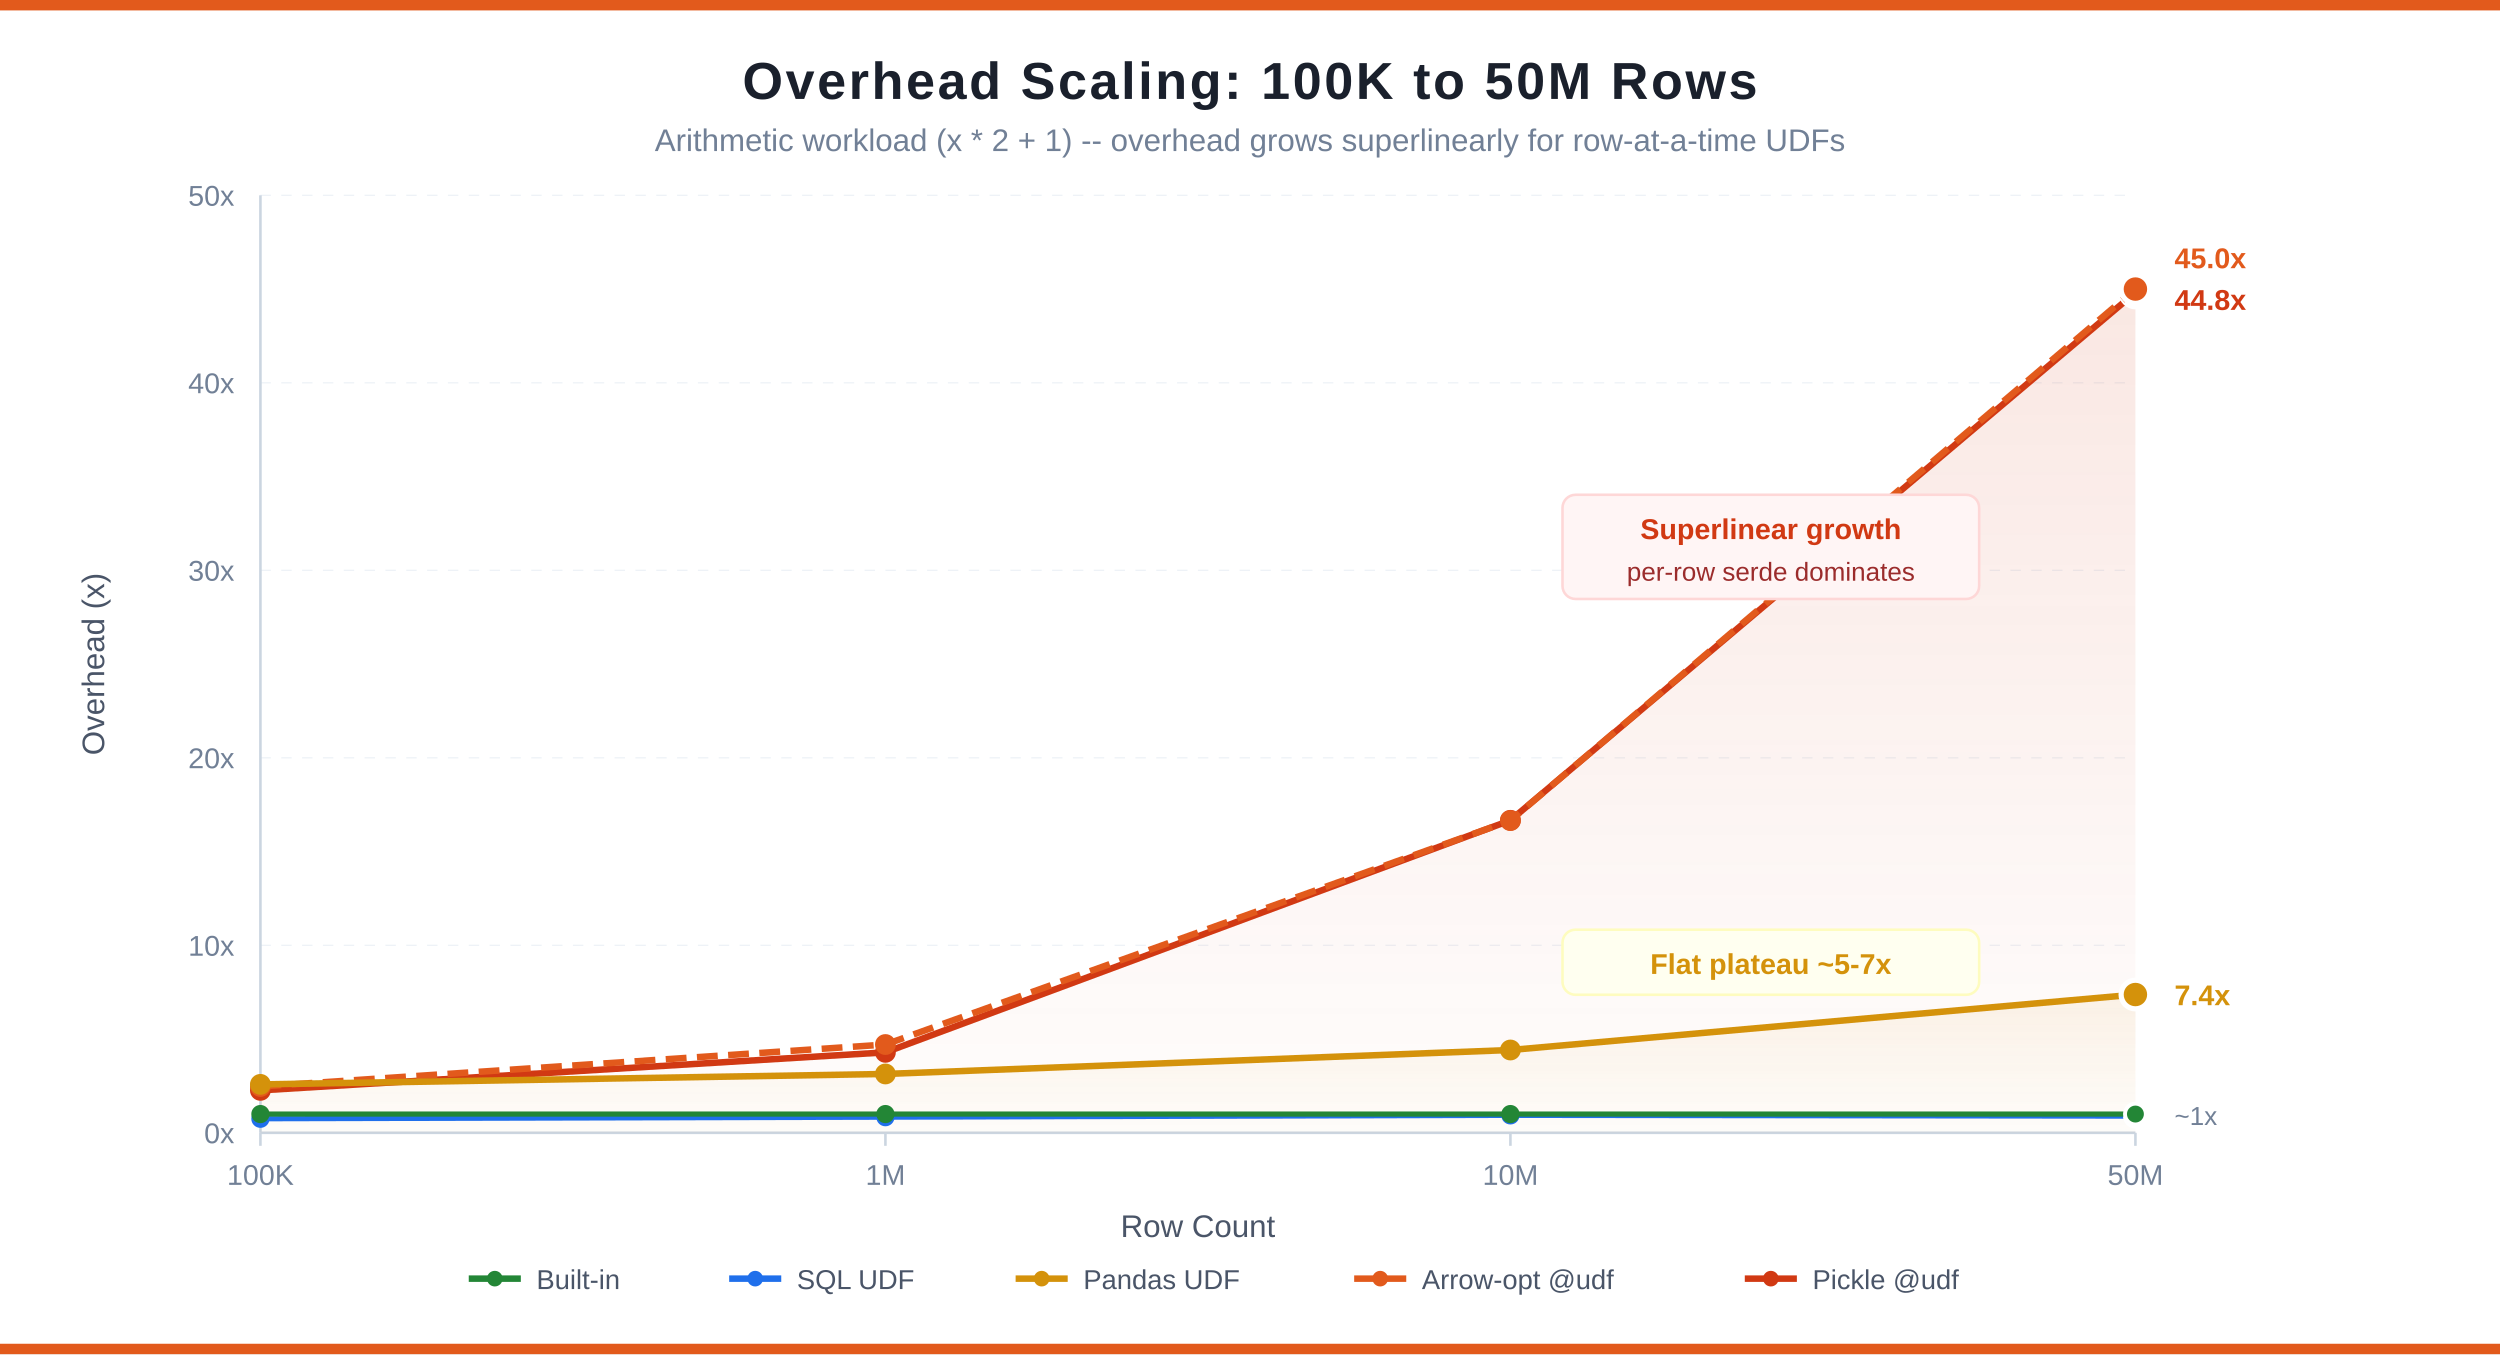
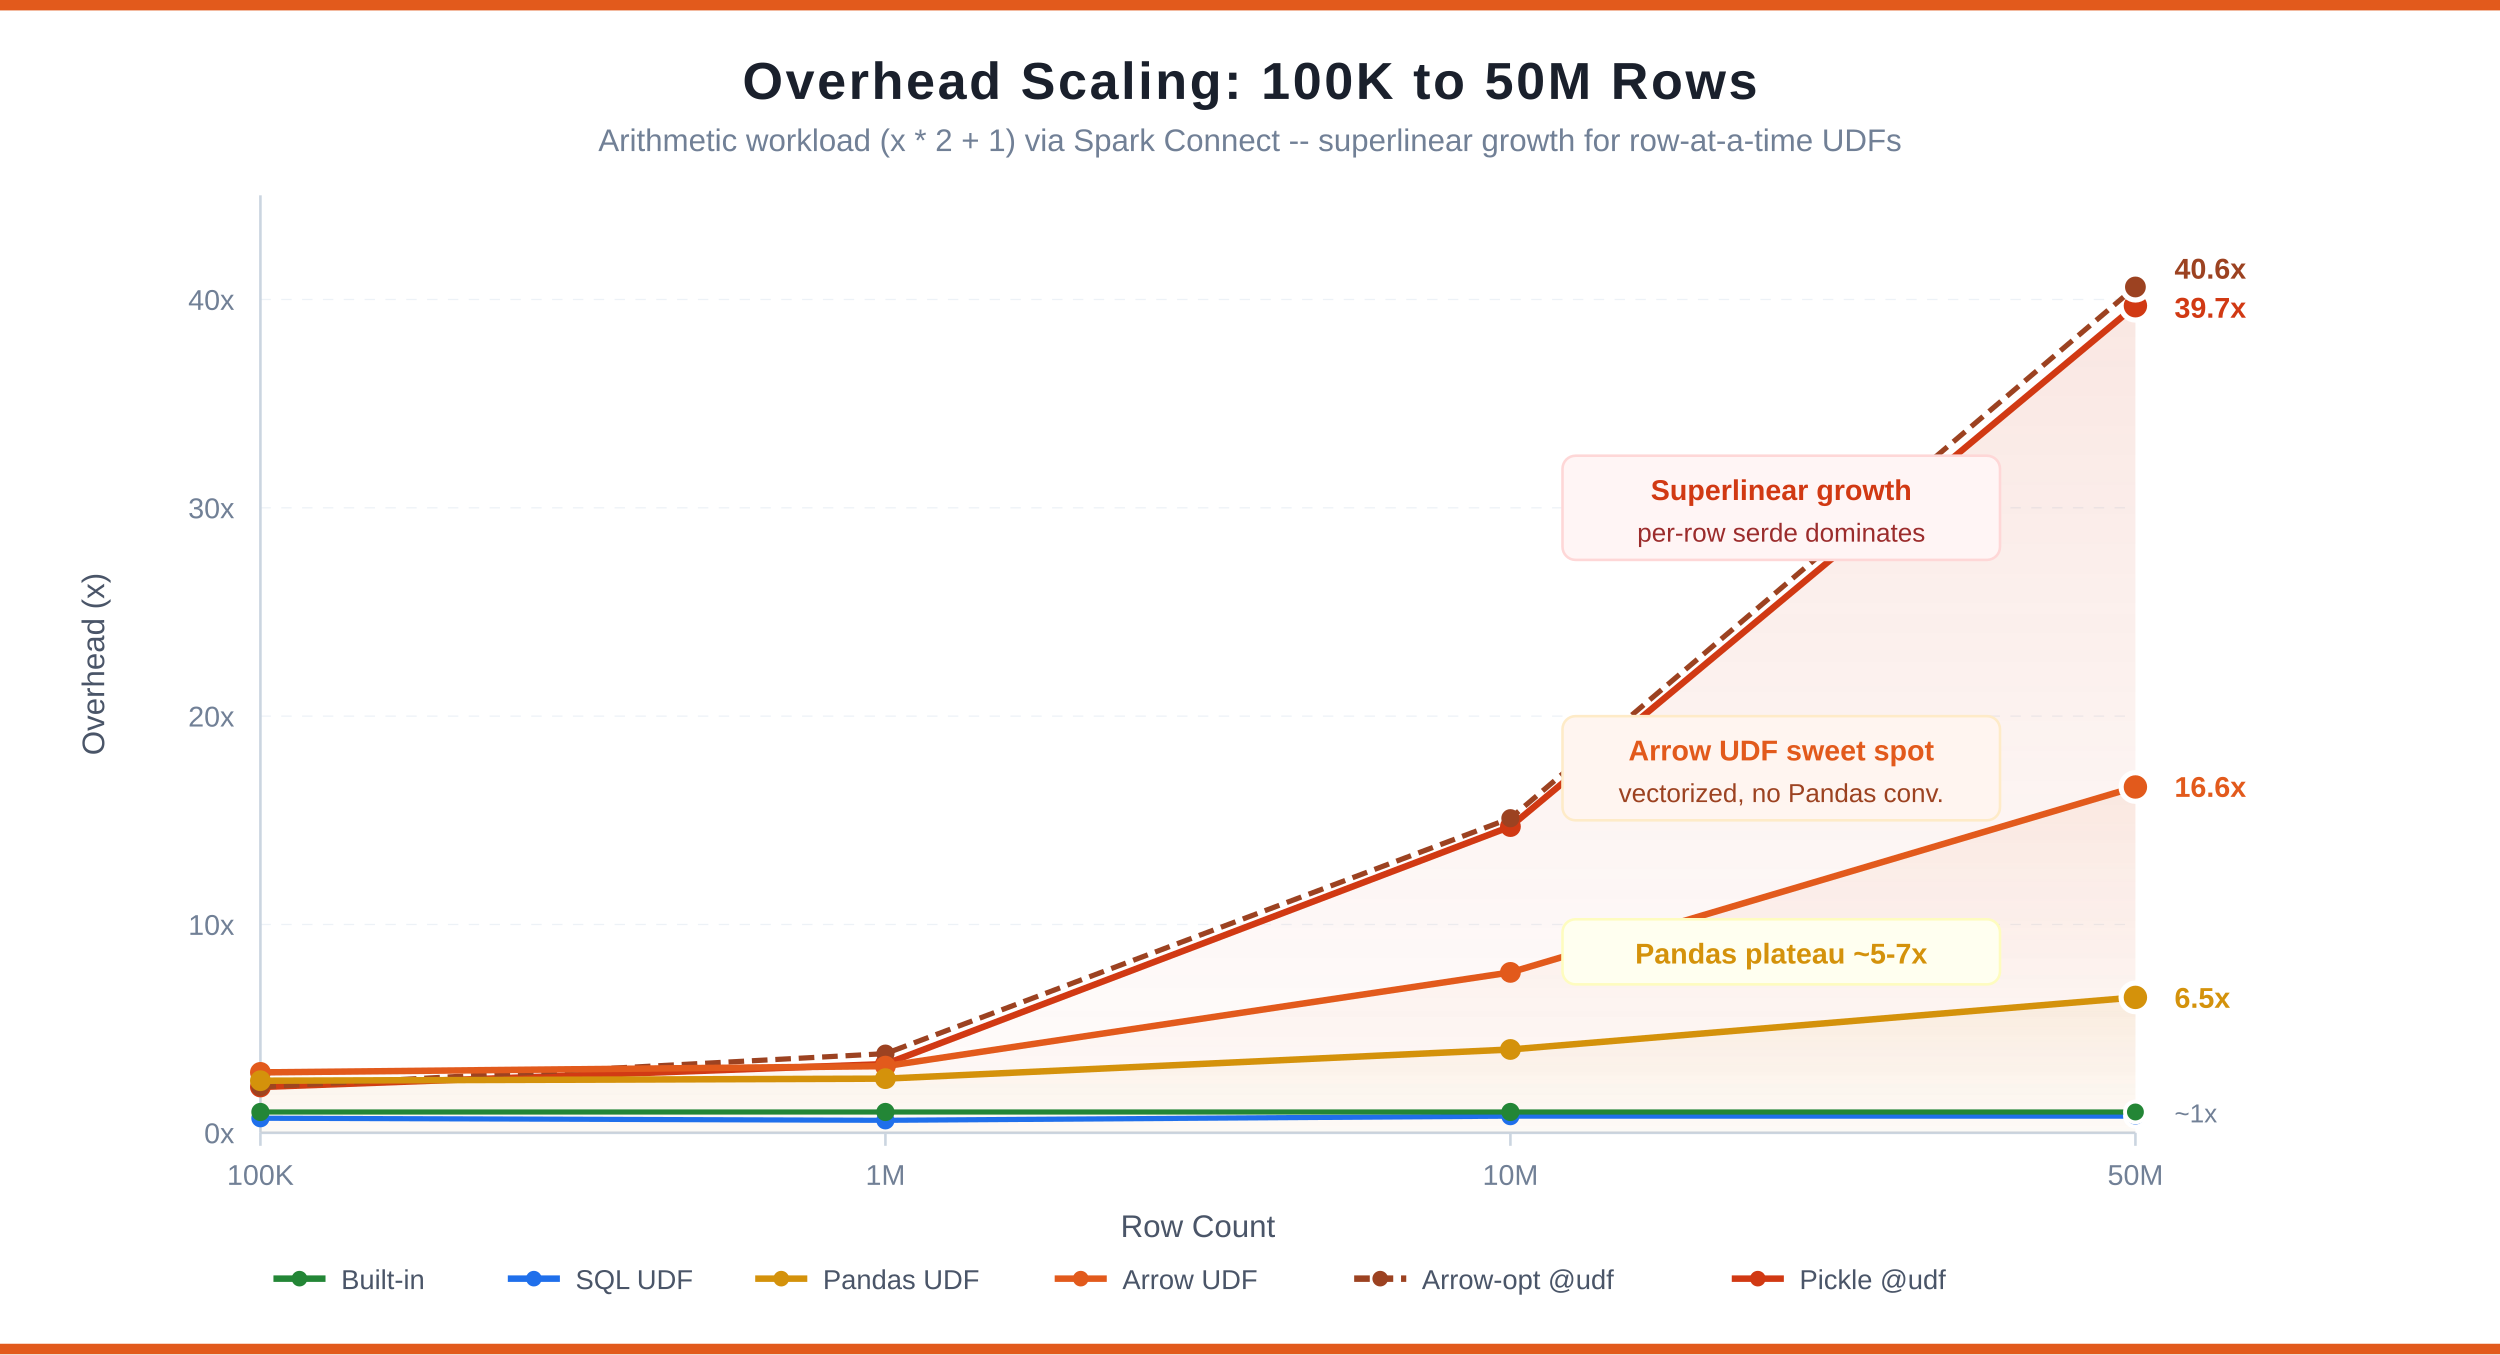
<svg xmlns="http://www.w3.org/2000/svg" viewBox="0 0 960 520" font-family="'Segoe UI', Arial, Helvetica, sans-serif">
  <defs>
    <linearGradient id="fill-pickle" x1="0" y1="0" x2="0" y2="1">
      <stop offset="0%" stop-color="#D13913" stop-opacity="0.12" />
      <stop offset="100%" stop-color="#D13913" stop-opacity="0.01" />
+     </linearGradient>
+     <linearGradient id="fill-arrow" x1="0" y1="0" x2="0" y2="1">
+       <stop offset="0%" stop-color="#E25A1C" stop-opacity="0.08" />
+       <stop offset="100%" stop-color="#E25A1C" stop-opacity="0.01" />
    </linearGradient>
    <linearGradient id="fill-pandas" x1="0" y1="0" x2="0" y2="1">
      <stop offset="0%" stop-color="#d4920b" stop-opacity="0.08" />
      <stop offset="100%" stop-color="#d4920b" stop-opacity="0.01" />
    </linearGradient>
  </defs>
  <rect width="960" height="520" fill="#FFFFFF" />
  <rect x="0" y="0" width="960" height="4" fill="#E25A1C" />
  <text x="480" y="38" font-size="20" fill="#1A202C" text-anchor="middle" font-weight="bold" letter-spacing="1">Overhead Scaling: 100K to 50M Rows</text>
-   <text x="480" y="58" font-size="12" fill="#718096" text-anchor="middle">Arithmetic workload (x * 2 + 1) -- overhead grows superlinearly for row-at-a-time UDFs</text>
+   <text x="480" y="58" font-size="12" fill="#718096" text-anchor="middle">Arithmetic workload (x * 2 + 1) via Spark Connect -- superlinear growth for row-at-a-time UDFs</text>
  <g transform="translate(100, 75)">
    <g stroke="#EDF2F7" stroke-width="0.5" stroke-dasharray="4,4">
      <line x1="0" y1="360" x2="720" y2="360" />
-       <line x1="0" y1="288" x2="720" y2="288" />
-       <line x1="0" y1="216" x2="720" y2="216" />
-       <line x1="0" y1="144" x2="720" y2="144" />
-       <line x1="0" y1="72" x2="720" y2="72" />
-       <line x1="0" y1="0" x2="720" y2="0" />
+       <line x1="0" y1="280" x2="720" y2="280" />
+       <line x1="0" y1="200" x2="720" y2="200" />
+       <line x1="0" y1="120" x2="720" y2="120" />
+       <line x1="0" y1="40" x2="720" y2="40" />
    </g>
    <line x1="0" y1="0" x2="0" y2="360" stroke="#CBD5E0" stroke-width="1" />
    <g font-size="11" fill="#718096" text-anchor="end">
      <text x="-10" y="364">0x</text>
-       <text x="-10" y="292">10x</text>
-       <text x="-10" y="220">20x</text>
-       <text x="-10" y="148">30x</text>
-       <text x="-10" y="76">40x</text>
-       <text x="-10" y="4">50x</text>
+       <text x="-10" y="284">10x</text>
+       <text x="-10" y="204">20x</text>
+       <text x="-10" y="124">30x</text>
+       <text x="-10" y="44">40x</text>
    </g>
    <text x="-60" y="180" font-size="12" fill="#4A5568" text-anchor="middle" transform="rotate(-90, -60, 180)">Overhead (x)</text>
    <line x1="0" y1="360" x2="720" y2="360" stroke="#CBD5E0" stroke-width="1" />
    <g font-size="11" fill="#718096" text-anchor="middle">
      <text x="0" y="380">100K</text>
      <text x="240" y="380">1M</text>
      <text x="480" y="380">10M</text>
      <text x="720" y="380">50M</text>
    </g>
    <text x="360" y="400" font-size="12" fill="#4A5568" text-anchor="middle">Row Count</text>
    <g stroke="#CBD5E0" stroke-width="1">
      <line x1="0" y1="360" x2="0" y2="365" />
      <line x1="240" y1="360" x2="240" y2="365" />
      <line x1="480" y1="360" x2="480" y2="365" />
      <line x1="720" y1="360" x2="720" y2="365" />
    </g>
-     <polygon points="0,343.7 240,329.1 480,240.0 720,37.3 720,360 480,360 240,360 0,360" fill="url(#fill-pickle)" />
-     <polyline points="0,343.7 240,329.1 480,240.0 720,37.3" fill="none" stroke="#D13913" stroke-width="2.5" stroke-linejoin="round" />
-     <circle cx="0" cy="343.7" r="4" fill="#D13913" />
-     <circle cx="240" cy="329.1" r="4" fill="#D13913" />
-     <circle cx="480" cy="240.0" r="4" fill="#D13913" />
-     <circle cx="720" cy="37.3" r="5.5" fill="#D13913" stroke="#FFFFFF" stroke-width="2" />
-     <polyline points="0,342.2 240,326.1 480,240.1 720,36.0" fill="none" stroke="#E25A1C" stroke-width="2.5" stroke-linejoin="round" stroke-dasharray="8,4" />
-     <circle cx="0" cy="342.2" r="4" fill="#E25A1C" />
-     <circle cx="240" cy="326.1" r="4" fill="#E25A1C" />
-     <circle cx="480" cy="240.1" r="4" fill="#E25A1C" />
-     <circle cx="720" cy="36.0" r="5.5" fill="#E25A1C" stroke="#FFFFFF" stroke-width="2" />
-     <text x="735" y="28" font-size="11" fill="#E25A1C" font-weight="bold">45.0x</text>
-     <text x="735" y="44" font-size="11" fill="#D13913" font-weight="bold">44.8x</text>
-     <polygon points="0,341.4 240,337.4 480,328.2 720,306.9 720,360 480,360 240,360 0,360" fill="url(#fill-pandas)" />
-     <polyline points="0,341.4 240,337.4 480,328.2 720,306.9" fill="none" stroke="#d4920b" stroke-width="2.5" stroke-linejoin="round" />
-     <circle cx="0" cy="341.4" r="4" fill="#d4920b" />
-     <circle cx="240" cy="337.4" r="4" fill="#d4920b" />
-     <circle cx="480" cy="328.2" r="4" fill="#d4920b" />
-     <circle cx="720" cy="306.9" r="5.5" fill="#d4920b" stroke="#FFFFFF" stroke-width="2" />
-     <text x="735" y="311" font-size="11" fill="#d4920b" font-weight="bold">7.4x</text>
-     <polyline points="0,354.6 240,354.0 480,353.3 720,353.6" fill="none" stroke="#1f6feb" stroke-width="2" stroke-linejoin="round" />
-     <circle cx="0" cy="354.6" r="3.5" fill="#1f6feb" />
-     <circle cx="240" cy="354.0" r="3.5" fill="#1f6feb" />
-     <circle cx="480" cy="353.3" r="3.5" fill="#1f6feb" />
+     <polygon points="0,342.4 240,333.6 480,242.4 720,42.4 720,360 480,360 240,360 0,360" fill="url(#fill-pickle)" />
+     <polyline points="0,342.4 240,333.6 480,242.4 720,42.4" fill="none" stroke="#D13913" stroke-width="2.5" stroke-linejoin="round" />
+     <circle cx="0" cy="342.4" r="4" fill="#D13913" />
+     <circle cx="240" cy="333.6" r="4" fill="#D13913" />
+     <circle cx="480" cy="242.4" r="4" fill="#D13913" />
+     <circle cx="720" cy="42.4" r="5.5" fill="#D13913" stroke="#FFFFFF" stroke-width="2" />
+     <text x="735" y="47" font-size="11" fill="#D13913" font-weight="bold">39.7x</text>
+     <polyline points="0,342.4 240,329.6 480,239.2 720,35.2" fill="none" stroke="#9C4221" stroke-width="2" stroke-linejoin="round" stroke-dasharray="6,3" />
+     <circle cx="0" cy="342.4" r="3.5" fill="#9C4221" />
+     <circle cx="240" cy="329.6" r="3.5" fill="#9C4221" />
+     <circle cx="480" cy="239.2" r="3.5" fill="#9C4221" />
+     <circle cx="720" cy="35.2" r="5" fill="#9C4221" stroke="#FFFFFF" stroke-width="2" />
+     <text x="735" y="32" font-size="11" fill="#9C4221" font-weight="bold">40.6x</text>
+     <polygon points="0,336.8 240,334.4 480,298.4 720,227.2 720,360 480,360 240,360 0,360" fill="url(#fill-arrow)" />
+     <polyline points="0,336.8 240,334.4 480,298.4 720,227.2" fill="none" stroke="#E25A1C" stroke-width="2.5" stroke-linejoin="round" />
+     <circle cx="0" cy="336.8" r="4" fill="#E25A1C" />
+     <circle cx="240" cy="334.4" r="4" fill="#E25A1C" />
+     <circle cx="480" cy="298.4" r="4" fill="#E25A1C" />
+     <circle cx="720" cy="227.2" r="5.5" fill="#E25A1C" stroke="#FFFFFF" stroke-width="2" />
+     <text x="735" y="231" font-size="11" fill="#E25A1C" font-weight="bold">16.6x</text>
+     <polygon points="0,340.0 240,339.2 480,328.0 720,308.0 720,360 480,360 240,360 0,360" fill="url(#fill-pandas)" />
+     <polyline points="0,340.0 240,339.2 480,328.0 720,308.0" fill="none" stroke="#d4920b" stroke-width="2.5" stroke-linejoin="round" />
+     <circle cx="0" cy="340.0" r="4" fill="#d4920b" />
+     <circle cx="240" cy="339.2" r="4" fill="#d4920b" />
+     <circle cx="480" cy="328.0" r="4" fill="#d4920b" />
+     <circle cx="720" cy="308.0" r="5.5" fill="#d4920b" stroke="#FFFFFF" stroke-width="2" />
+     <text x="735" y="312" font-size="11" fill="#d4920b" font-weight="bold">6.5x</text>
+     <polyline points="0,354.4 240,355.2 480,353.6 720,353.6" fill="none" stroke="#1f6feb" stroke-width="2" stroke-linejoin="round" />
+     <circle cx="0" cy="354.4" r="3.5" fill="#1f6feb" />
+     <circle cx="240" cy="355.2" r="3.5" fill="#1f6feb" />
+     <circle cx="480" cy="353.6" r="3.5" fill="#1f6feb" />
    <circle cx="720" cy="353.6" r="4" fill="#1f6feb" stroke="#FFFFFF" stroke-width="1.5" />
-     <polyline points="0,352.8 240,352.8 480,352.8 720,352.8" fill="none" stroke="#238636" stroke-width="2" stroke-linejoin="round" />
-     <circle cx="0" cy="352.8" r="3.5" fill="#238636" />
-     <circle cx="240" cy="352.8" r="3.5" fill="#238636" />
-     <circle cx="480" cy="352.8" r="3.5" fill="#238636" />
-     <circle cx="720" cy="352.8" r="4" fill="#238636" stroke="#FFFFFF" stroke-width="1.5" />
-     <text x="735" y="357" font-size="10" fill="#718096">~1x</text>
-     <g transform="translate(500, 115)">
-       <rect x="0" y="0" width="160" height="40" rx="5" fill="#FFF5F5" stroke="#FED7D7" />
-       <text x="80" y="17" font-size="11" fill="#D13913" text-anchor="middle" font-weight="600">Superlinear growth</text>
-       <text x="80" y="33" font-size="10" fill="#9B2C2C" text-anchor="middle">per-row serde dominates</text>
+     <polyline points="0,352.0 240,352.0 480,352.0 720,352.0" fill="none" stroke="#238636" stroke-width="2" stroke-linejoin="round" />
+     <circle cx="0" cy="352.0" r="3.5" fill="#238636" />
+     <circle cx="240" cy="352.0" r="3.5" fill="#238636" />
+     <circle cx="480" cy="352.0" r="3.5" fill="#238636" />
+     <circle cx="720" cy="352.0" r="4" fill="#238636" stroke="#FFFFFF" stroke-width="1.5" />
+     <text x="735" y="356" font-size="10" fill="#718096">~1x</text>
+     <g transform="translate(500, 100)">
+       <rect x="0" y="0" width="168" height="40" rx="5" fill="#FFF5F5" stroke="#FED7D7" />
+       <text x="84" y="17" font-size="11" fill="#D13913" text-anchor="middle" font-weight="600">Superlinear growth</text>
+       <text x="84" y="33" font-size="10" fill="#9B2C2C" text-anchor="middle">per-row serde dominates</text>
    </g>
-     <g transform="translate(500, 282)">
-       <rect x="0" y="0" width="160" height="25" rx="5" fill="#FFFFF0" stroke="#FEFCBF" />
-       <text x="80" y="17" font-size="11" fill="#d4920b" text-anchor="middle" font-weight="600">Flat plateau ~5-7x</text>
+     <g transform="translate(500, 200)">
+       <rect x="0" y="0" width="168" height="40" rx="5" fill="#FFF5F0" stroke="#FEEBC8" />
+       <text x="84" y="17" font-size="11" fill="#E25A1C" text-anchor="middle" font-weight="600">Arrow UDF sweet spot</text>
+       <text x="84" y="33" font-size="10" fill="#9C4221" text-anchor="middle">vectorized, no Pandas conv.</text>
+     </g>
+     <g transform="translate(500, 278)">
+       <rect x="0" y="0" width="168" height="25" rx="5" fill="#FFFFF0" stroke="#FEFCBF" />
+       <text x="84" y="17" font-size="11" fill="#d4920b" text-anchor="middle" font-weight="600">Pandas plateau ~5-7x</text>
    </g>
  </g>
-   <g transform="translate(180, 485)" font-size="10.5">
+   <g transform="translate(105, 485)" font-size="10.5">
    <line x1="0" y1="6" x2="20" y2="6" stroke="#238636" stroke-width="2.5" />
    <circle cx="10" cy="6" r="3" fill="#238636" />
    <text x="26" y="10" fill="#4A5568">Built-in</text>
-     <line x1="100" y1="6" x2="120" y2="6" stroke="#1f6feb" stroke-width="2.5" />
-     <circle cx="110" cy="6" r="3" fill="#1f6feb" />
-     <text x="126" y="10" fill="#4A5568">SQL UDF</text>
-     <line x1="210" y1="6" x2="230" y2="6" stroke="#d4920b" stroke-width="2.5" />
-     <circle cx="220" cy="6" r="3" fill="#d4920b" />
-     <text x="236" y="10" fill="#4A5568">Pandas UDF</text>
-     <line x1="340" y1="6" x2="360" y2="6" stroke="#E25A1C" stroke-width="2.5" stroke-dasharray="8,4" />
-     <circle cx="350" cy="6" r="3" fill="#E25A1C" />
-     <text x="366" y="10" fill="#4A5568">Arrow-opt @udf</text>
-     <line x1="490" y1="6" x2="510" y2="6" stroke="#D13913" stroke-width="2.5" />
-     <circle cx="500" cy="6" r="3" fill="#D13913" />
-     <text x="516" y="10" fill="#4A5568">Pickle @udf</text>
+     <line x1="90" y1="6" x2="110" y2="6" stroke="#1f6feb" stroke-width="2.5" />
+     <circle cx="100" cy="6" r="3" fill="#1f6feb" />
+     <text x="116" y="10" fill="#4A5568">SQL UDF</text>
+     <line x1="185" y1="6" x2="205" y2="6" stroke="#d4920b" stroke-width="2.5" />
+     <circle cx="195" cy="6" r="3" fill="#d4920b" />
+     <text x="211" y="10" fill="#4A5568">Pandas UDF</text>
+     <line x1="300" y1="6" x2="320" y2="6" stroke="#E25A1C" stroke-width="2.5" />
+     <circle cx="310" cy="6" r="3" fill="#E25A1C" />
+     <text x="326" y="10" fill="#4A5568">Arrow UDF</text>
+     <line x1="415" y1="6" x2="435" y2="6" stroke="#9C4221" stroke-width="2.5" stroke-dasharray="6,3" />
+     <circle cx="425" cy="6" r="3" fill="#9C4221" />
+     <text x="441" y="10" fill="#4A5568">Arrow-opt @udf</text>
+     <line x1="560" y1="6" x2="580" y2="6" stroke="#D13913" stroke-width="2.5" />
+     <circle cx="570" cy="6" r="3" fill="#D13913" />
+     <text x="586" y="10" fill="#4A5568">Pickle @udf</text>
  </g>
  <rect x="0" y="516" width="960" height="4" fill="#E25A1C" />
</svg>
